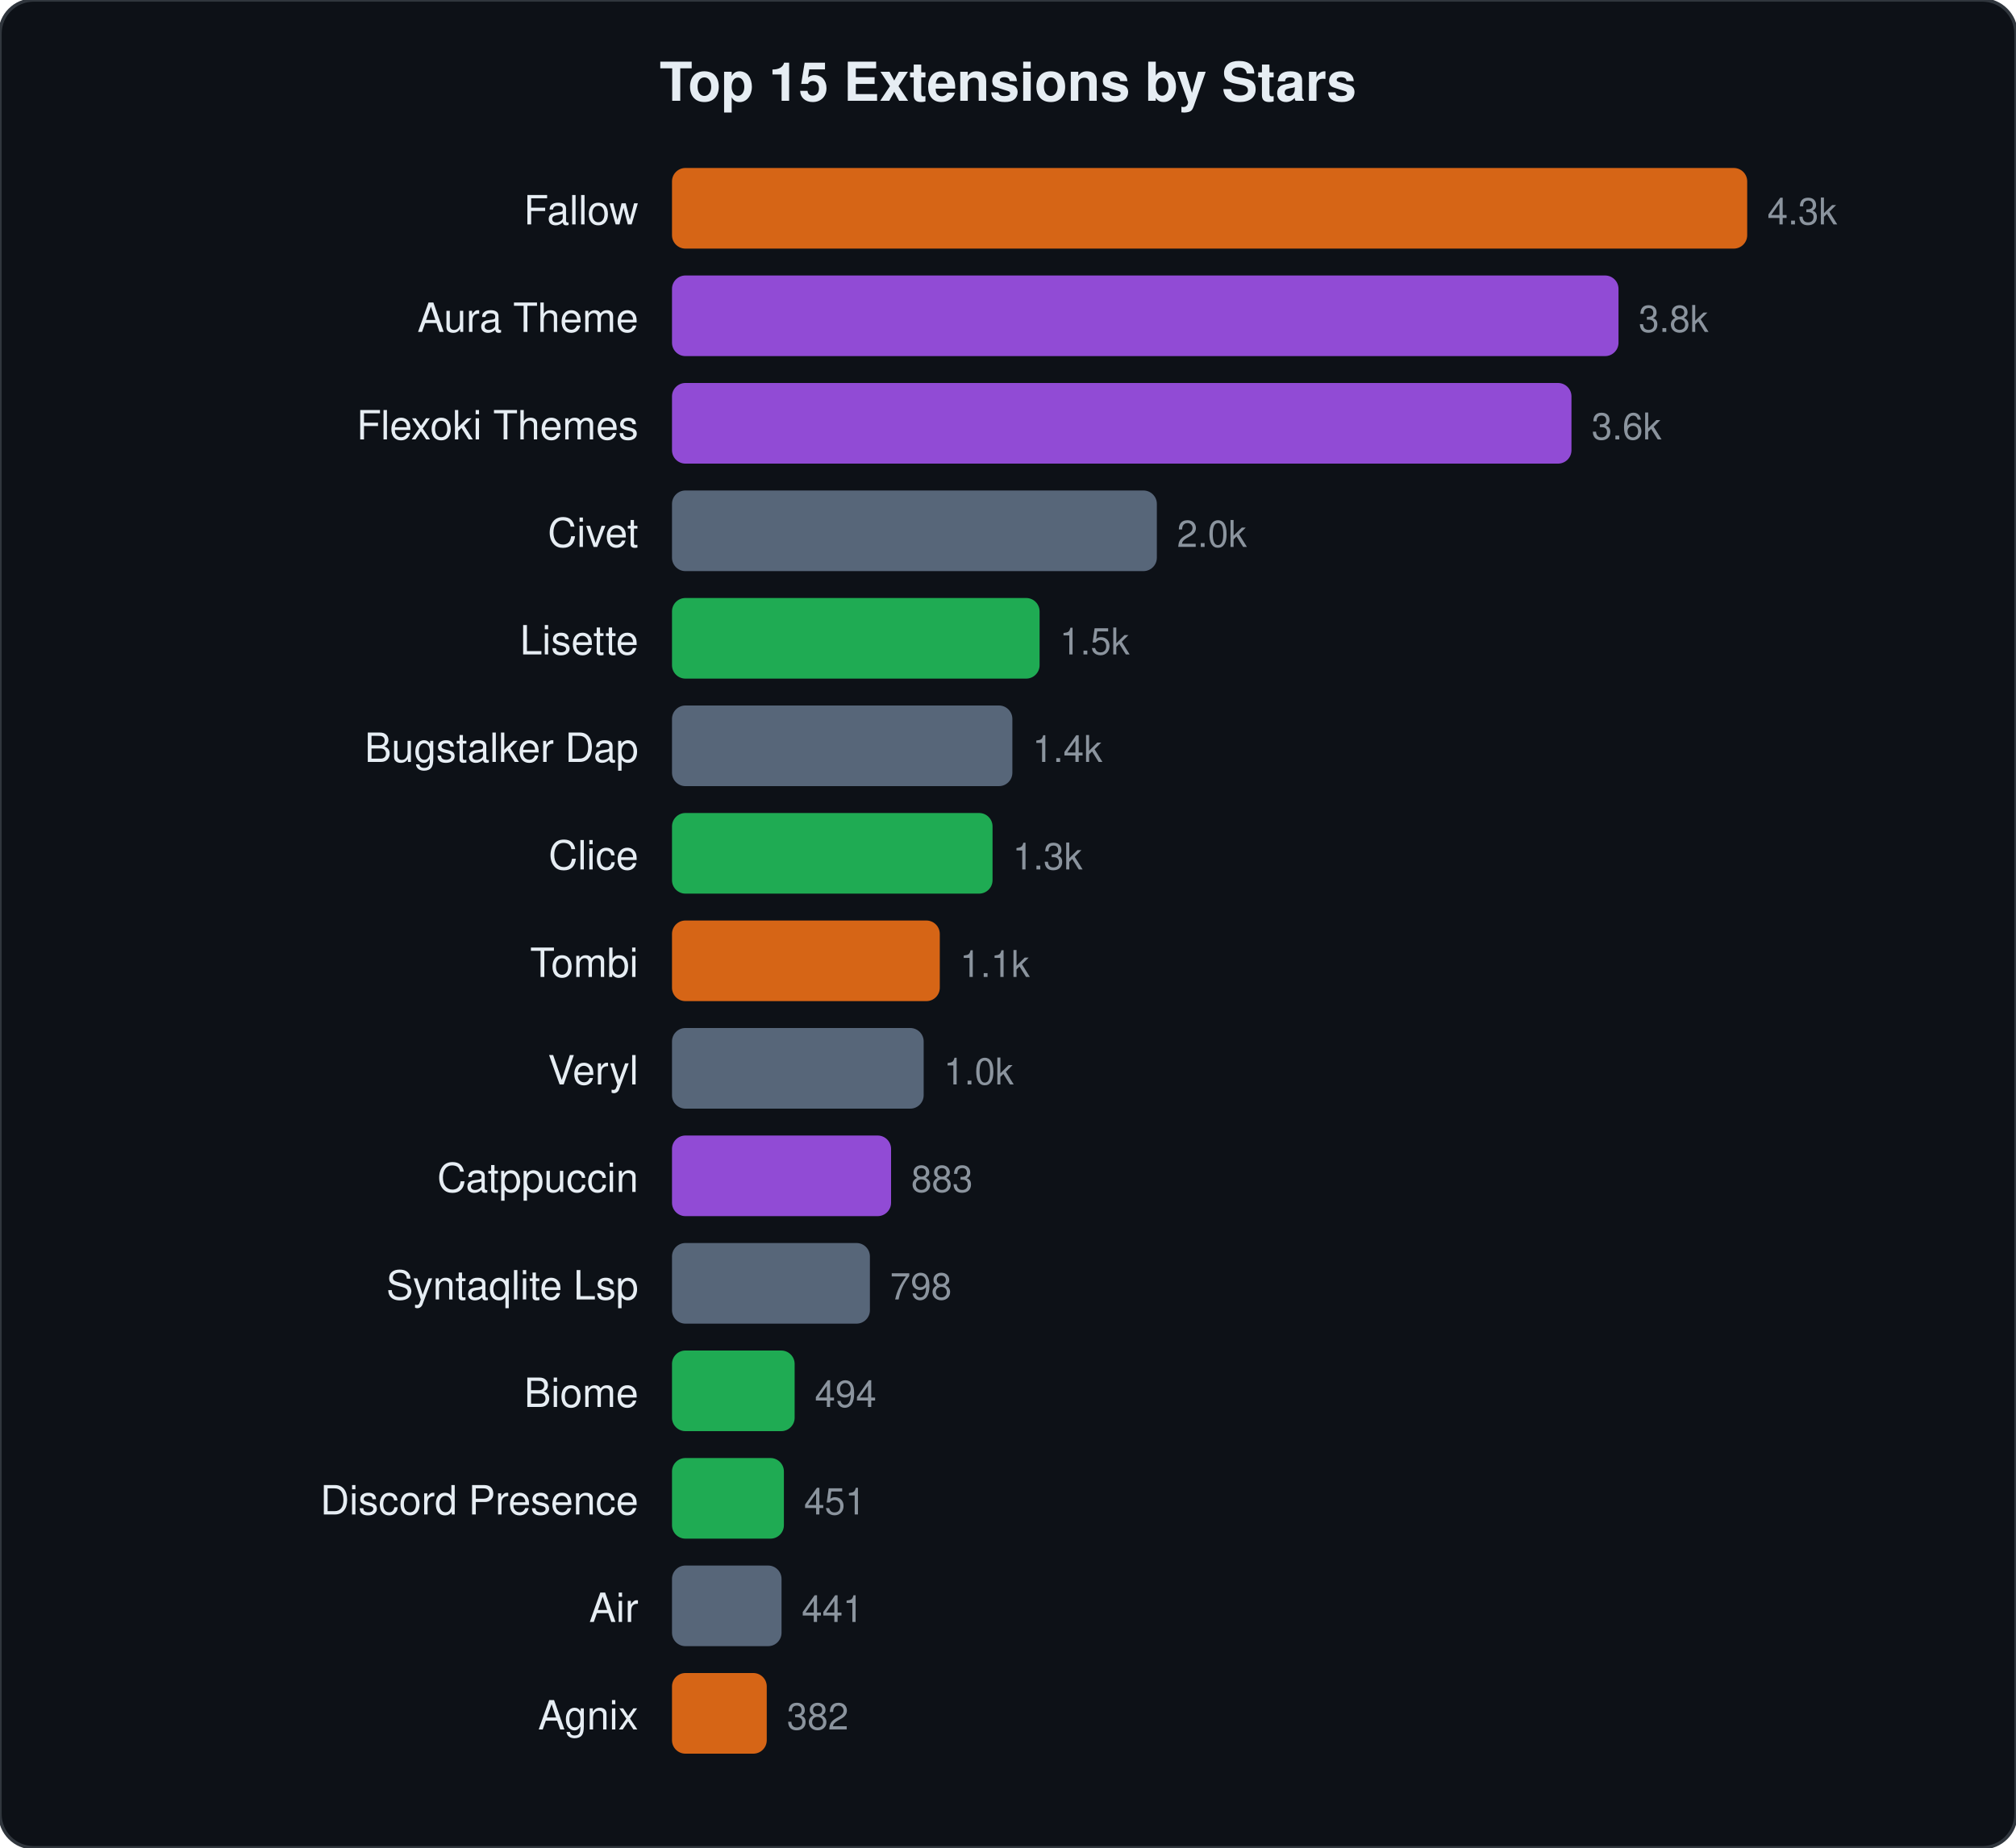
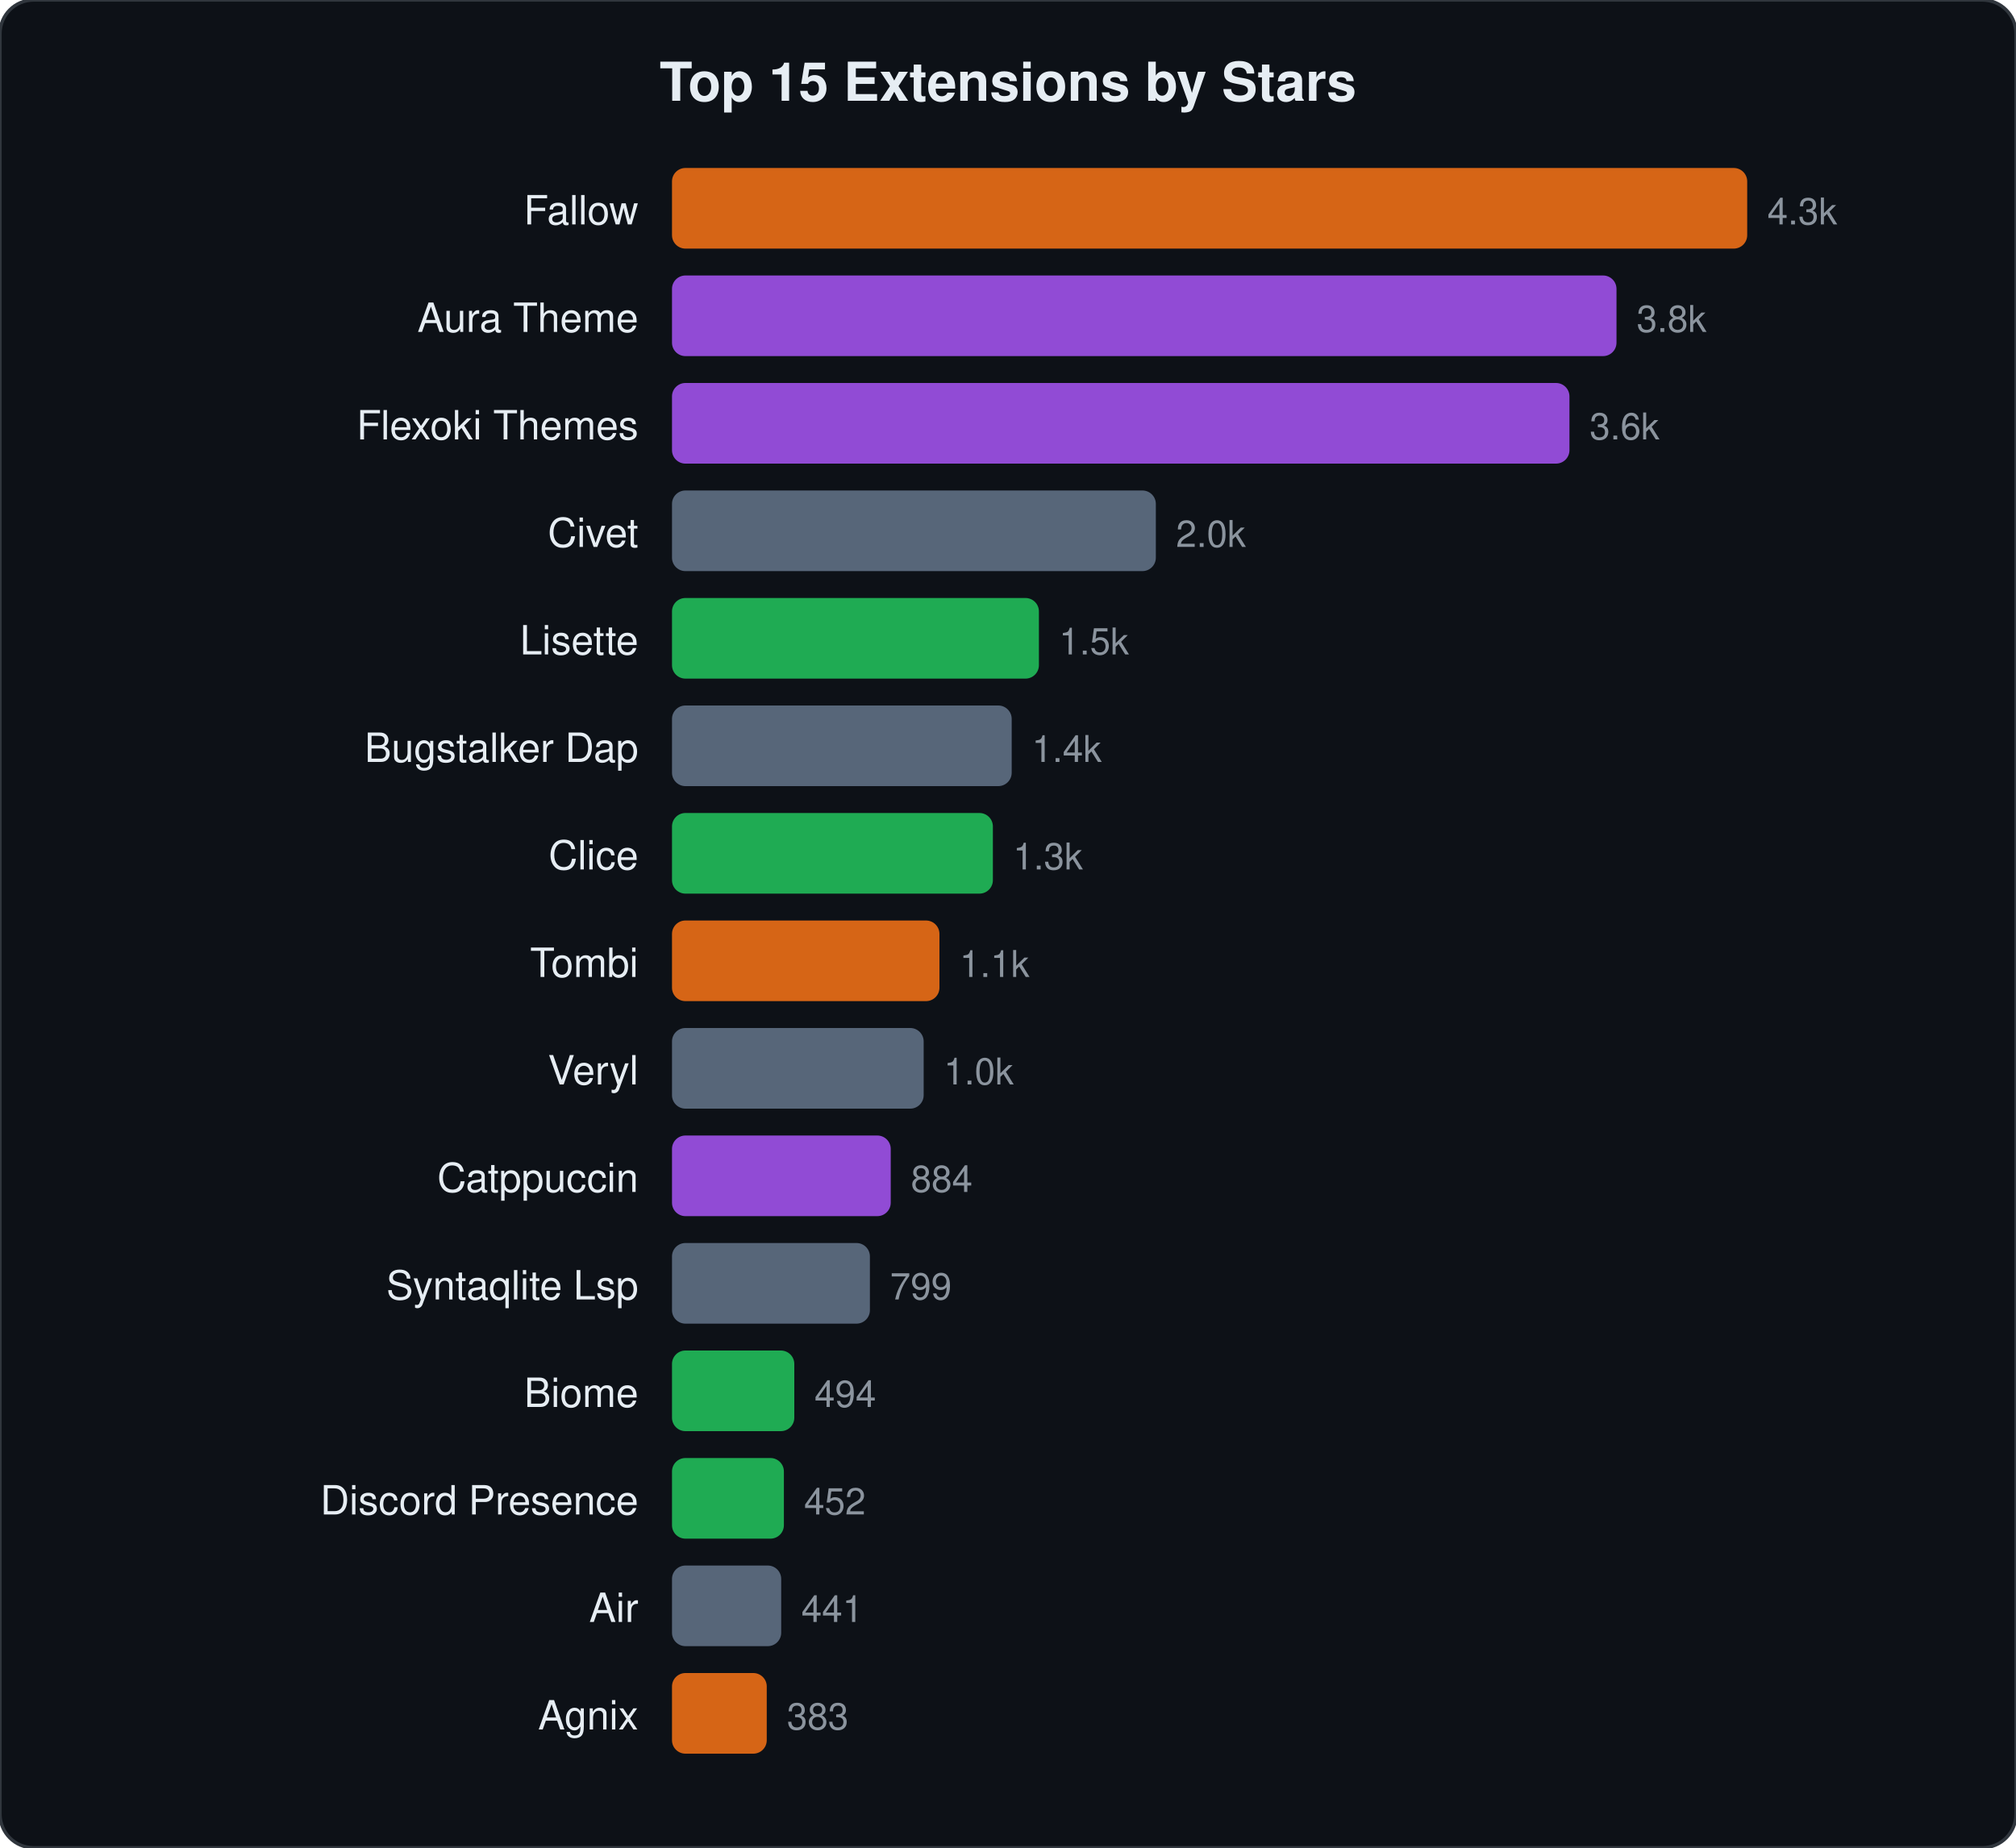
<svg xmlns="http://www.w3.org/2000/svg" viewBox="0 0 600 550" width="600" height="550">
  <style>text{font-family:-apple-system,BlinkMacSystemFont,"Segoe UI",Helvetica,Arial,sans-serif;fill:#e6edf3}.name{font-size:12px}.stars{font-size:11px;fill:#8b949e}.title{font-size:16px;font-weight:600}</style>
  <rect width="600" height="550" rx="10" fill="#0d1117" stroke="#30363d" stroke-width="1" />
  <text x="300" y="30" text-anchor="middle" class="title">Top 15 Extensions by Stars</text>
  <text x="190" y="66.8" text-anchor="end" class="name">Fallow</text>
  <rect x="200" y="50.0" width="320.0" height="24" rx="4" fill="#f97316" opacity="0.85" />
  <text x="526.0" y="66.8" class="stars">4.3k</text>
  <text x="190" y="98.8" text-anchor="end" class="name">Aura Theme</text>
-   <rect x="200" y="82.0" width="281.7" height="24" rx="4" fill="#a855f7" opacity="0.85" />
-   <text x="487.7" y="98.8" class="stars">3.8k</text>
+   <rect x="200" y="82.0" width="281.1" height="24" rx="4" fill="#a855f7" opacity="0.85" />
+   <text x="487.1" y="98.8" class="stars">3.8k</text>
  <text x="190" y="130.8" text-anchor="end" class="name">Flexoki Themes</text>
-   <rect x="200" y="114.0" width="267.7" height="24" rx="4" fill="#a855f7" opacity="0.85" />
-   <text x="473.7" y="130.8" class="stars">3.6k</text>
+   <rect x="200" y="114.0" width="267.1" height="24" rx="4" fill="#a855f7" opacity="0.85" />
+   <text x="473.1" y="130.8" class="stars">3.6k</text>
  <text x="190" y="162.8" text-anchor="end" class="name">Civet</text>
-   <rect x="200" y="146.0" width="144.3" height="24" rx="4" fill="#64748b" opacity="0.85" />
-   <text x="350.3" y="162.8" class="stars">2.0k</text>
+   <rect x="200" y="146.0" width="144.0" height="24" rx="4" fill="#64748b" opacity="0.85" />
+   <text x="350.0" y="162.8" class="stars">2.0k</text>
  <text x="190" y="194.8" text-anchor="end" class="name">Lisette</text>
-   <rect x="200" y="178.0" width="109.4" height="24" rx="4" fill="#22c55e" opacity="0.85" />
-   <text x="315.4" y="194.8" class="stars">1.5k</text>
+   <rect x="200" y="178.0" width="109.2" height="24" rx="4" fill="#22c55e" opacity="0.85" />
+   <text x="315.2" y="194.8" class="stars">1.5k</text>
  <text x="190" y="226.8" text-anchor="end" class="name">Bugstalker Dap</text>
-   <rect x="200" y="210.0" width="101.3" height="24" rx="4" fill="#64748b" opacity="0.85" />
-   <text x="307.3" y="226.8" class="stars">1.4k</text>
+   <rect x="200" y="210.0" width="101.1" height="24" rx="4" fill="#64748b" opacity="0.85" />
+   <text x="307.1" y="226.8" class="stars">1.4k</text>
  <text x="190" y="258.8" text-anchor="end" class="name">Clice</text>
-   <rect x="200" y="242.0" width="95.4" height="24" rx="4" fill="#22c55e" opacity="0.85" />
-   <text x="301.4" y="258.8" class="stars">1.3k</text>
+   <rect x="200" y="242.0" width="95.5" height="24" rx="4" fill="#22c55e" opacity="0.85" />
+   <text x="301.5" y="258.8" class="stars">1.3k</text>
  <text x="190" y="290.8" text-anchor="end" class="name">Tombi</text>
-   <rect x="200" y="274.0" width="79.7" height="24" rx="4" fill="#f97316" opacity="0.85" />
-   <text x="285.7" y="290.8" class="stars">1.1k</text>
+   <rect x="200" y="274.0" width="79.6" height="24" rx="4" fill="#f97316" opacity="0.85" />
+   <text x="285.6" y="290.8" class="stars">1.1k</text>
  <text x="190" y="322.8" text-anchor="end" class="name">Veryl</text>
  <rect x="200" y="306.0" width="74.9" height="24" rx="4" fill="#64748b" opacity="0.85" />
  <text x="280.9" y="322.8" class="stars">1.0k</text>
  <text x="190" y="354.8" text-anchor="end" class="name">Catppuccin</text>
-   <rect x="200" y="338.0" width="65.2" height="24" rx="4" fill="#a855f7" opacity="0.85" />
-   <text x="271.2" y="354.8" class="stars">883</text>
+   <rect x="200" y="338.0" width="65.1" height="24" rx="4" fill="#a855f7" opacity="0.85" />
+   <text x="271.1" y="354.8" class="stars">884</text>
  <text x="190" y="386.8" text-anchor="end" class="name">Syntaqlite Lsp</text>
  <rect x="200" y="370.0" width="58.9" height="24" rx="4" fill="#64748b" opacity="0.85" />
-   <text x="264.9" y="386.8" class="stars">798</text>
+   <text x="264.9" y="386.8" class="stars">799</text>
  <text x="190" y="418.8" text-anchor="end" class="name">Biome</text>
-   <rect x="200" y="402.0" width="36.5" height="24" rx="4" fill="#22c55e" opacity="0.85" />
-   <text x="242.5" y="418.8" class="stars">494</text>
+   <rect x="200" y="402.0" width="36.4" height="24" rx="4" fill="#22c55e" opacity="0.85" />
+   <text x="242.4" y="418.8" class="stars">494</text>
  <text x="190" y="450.8" text-anchor="end" class="name">Discord Presence</text>
  <rect x="200" y="434.0" width="33.3" height="24" rx="4" fill="#22c55e" opacity="0.85" />
-   <text x="239.3" y="450.8" class="stars">451</text>
+   <text x="239.3" y="450.8" class="stars">452</text>
  <text x="190" y="482.8" text-anchor="end" class="name">Air</text>
-   <rect x="200" y="466.0" width="32.6" height="24" rx="4" fill="#64748b" opacity="0.85" />
-   <text x="238.6" y="482.8" class="stars">441</text>
+   <rect x="200" y="466.0" width="32.5" height="24" rx="4" fill="#64748b" opacity="0.85" />
+   <text x="238.5" y="482.8" class="stars">441</text>
  <text x="190" y="514.8" text-anchor="end" class="name">Agnix</text>
  <rect x="200" y="498.0" width="28.2" height="24" rx="4" fill="#f97316" opacity="0.85" />
-   <text x="234.2" y="514.8" class="stars">382</text>
+   <text x="234.2" y="514.8" class="stars">383</text>
</svg>
